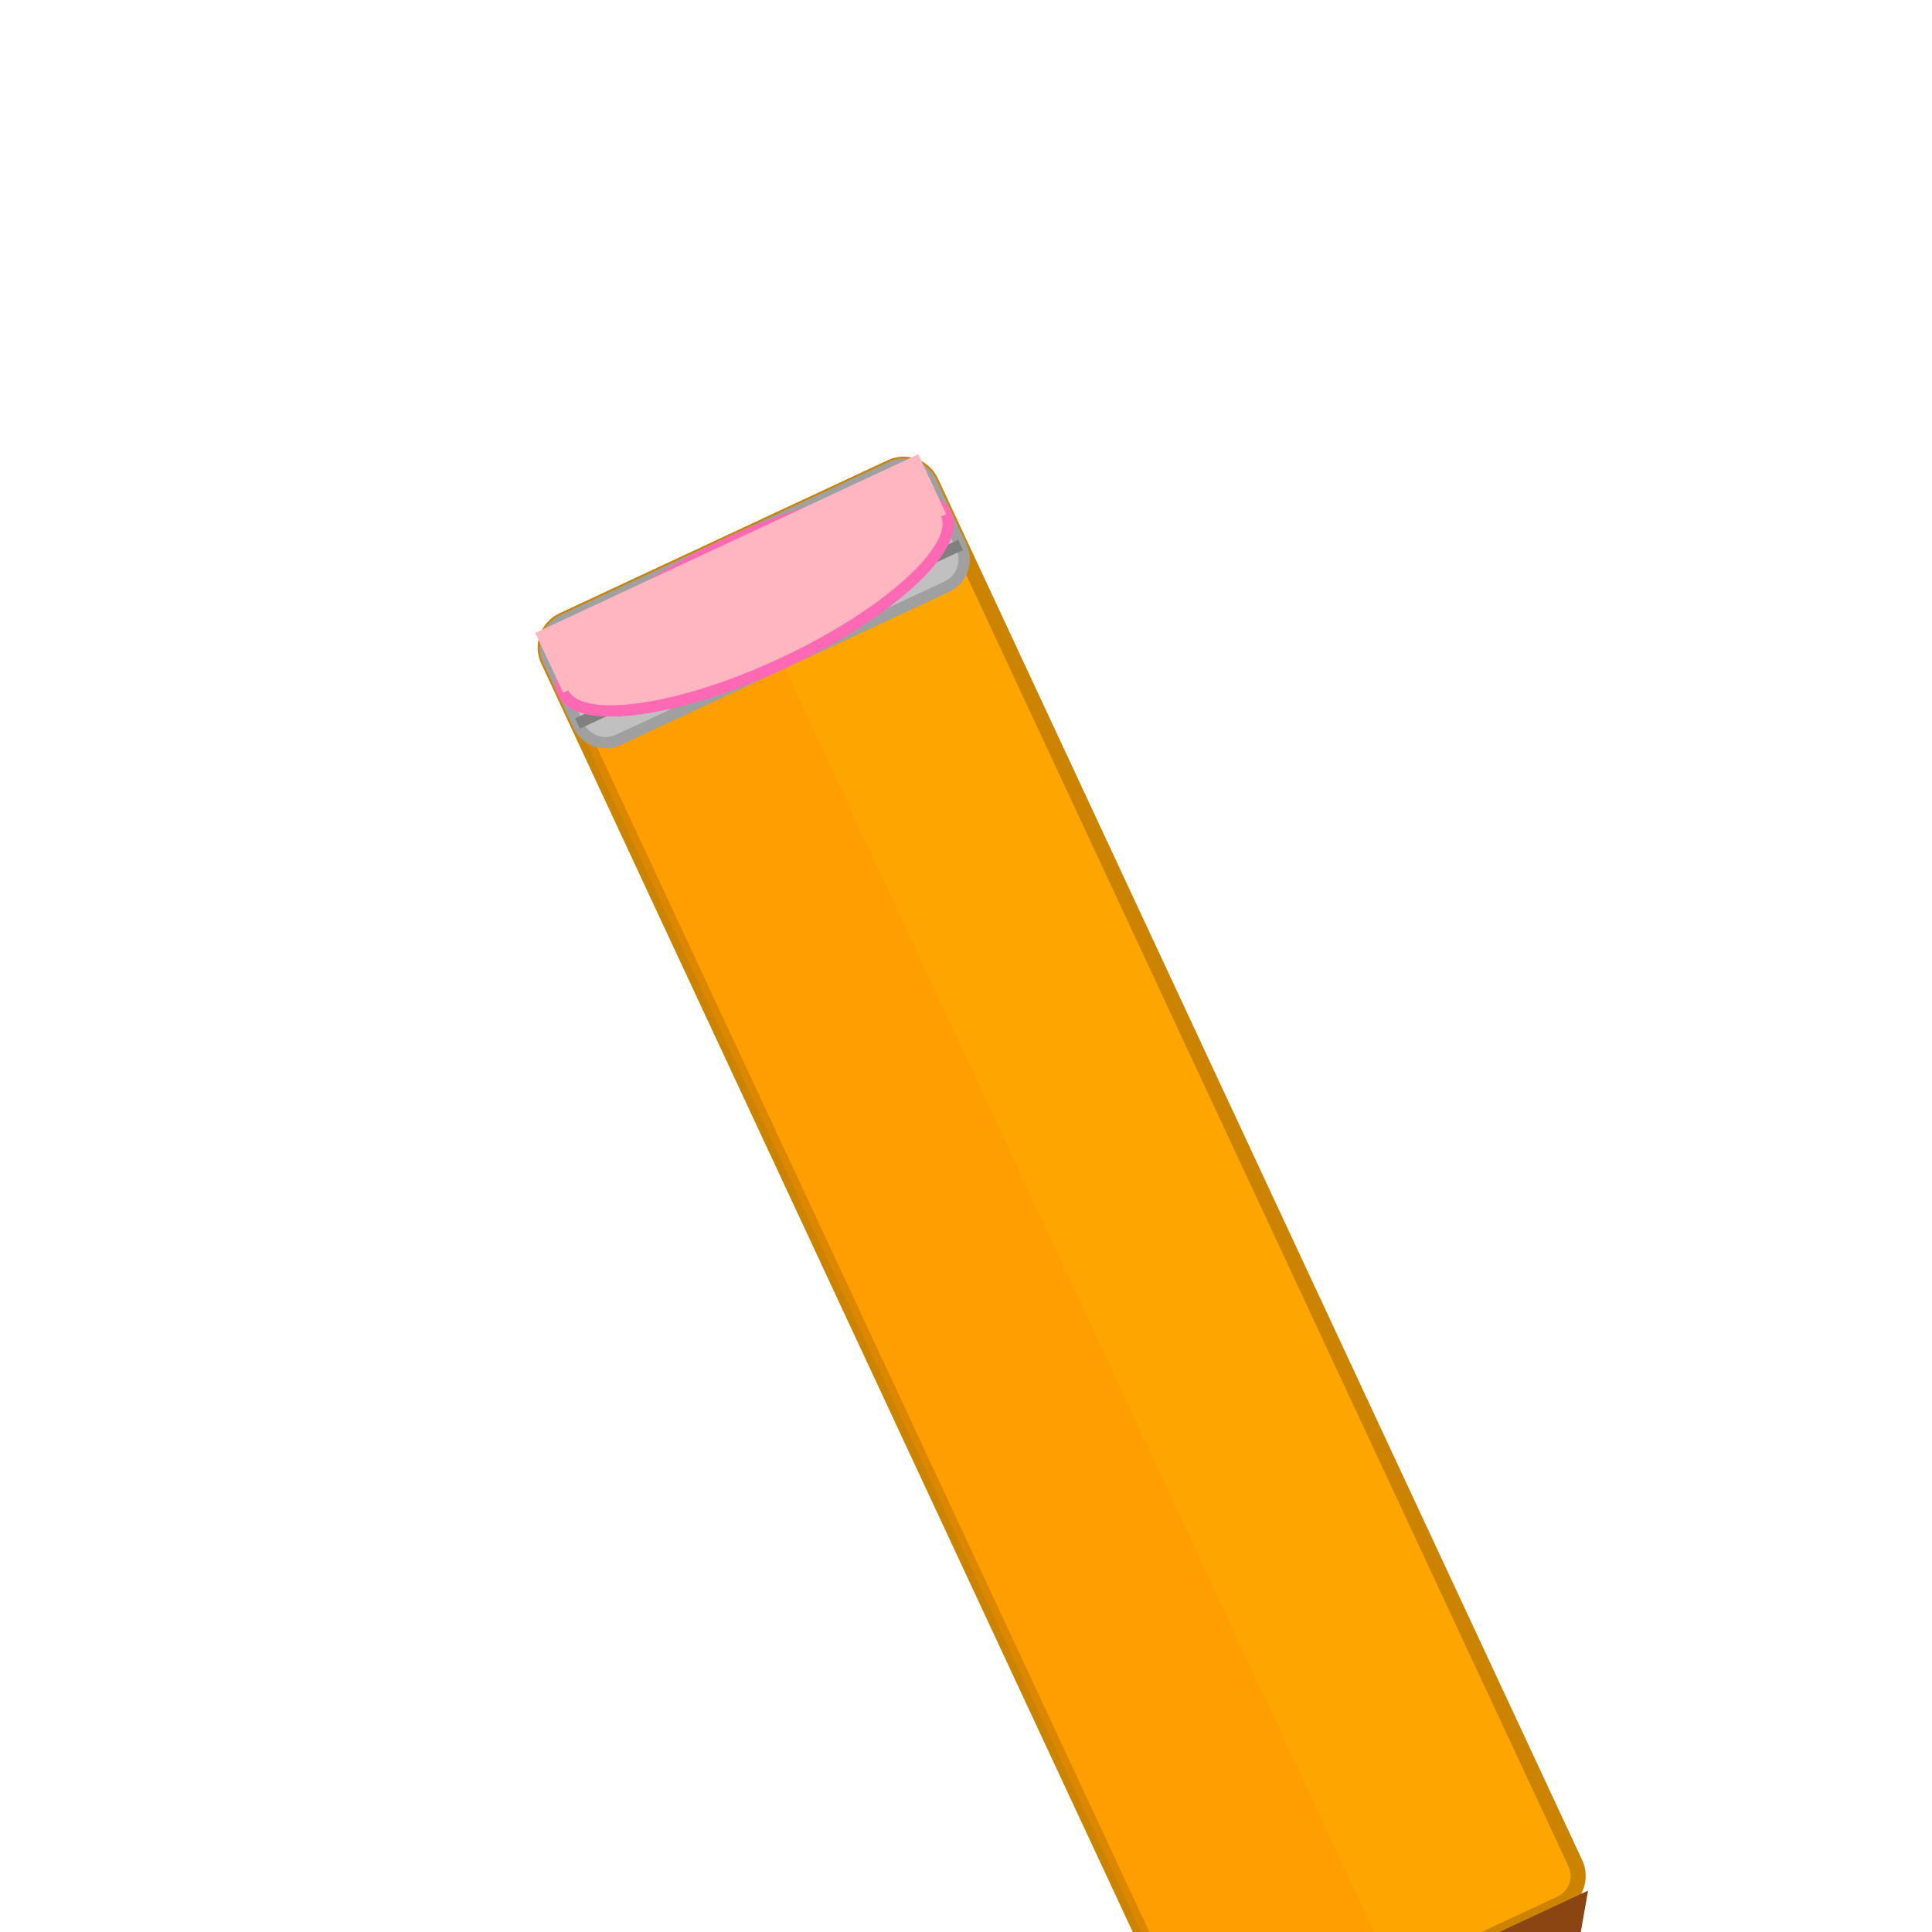
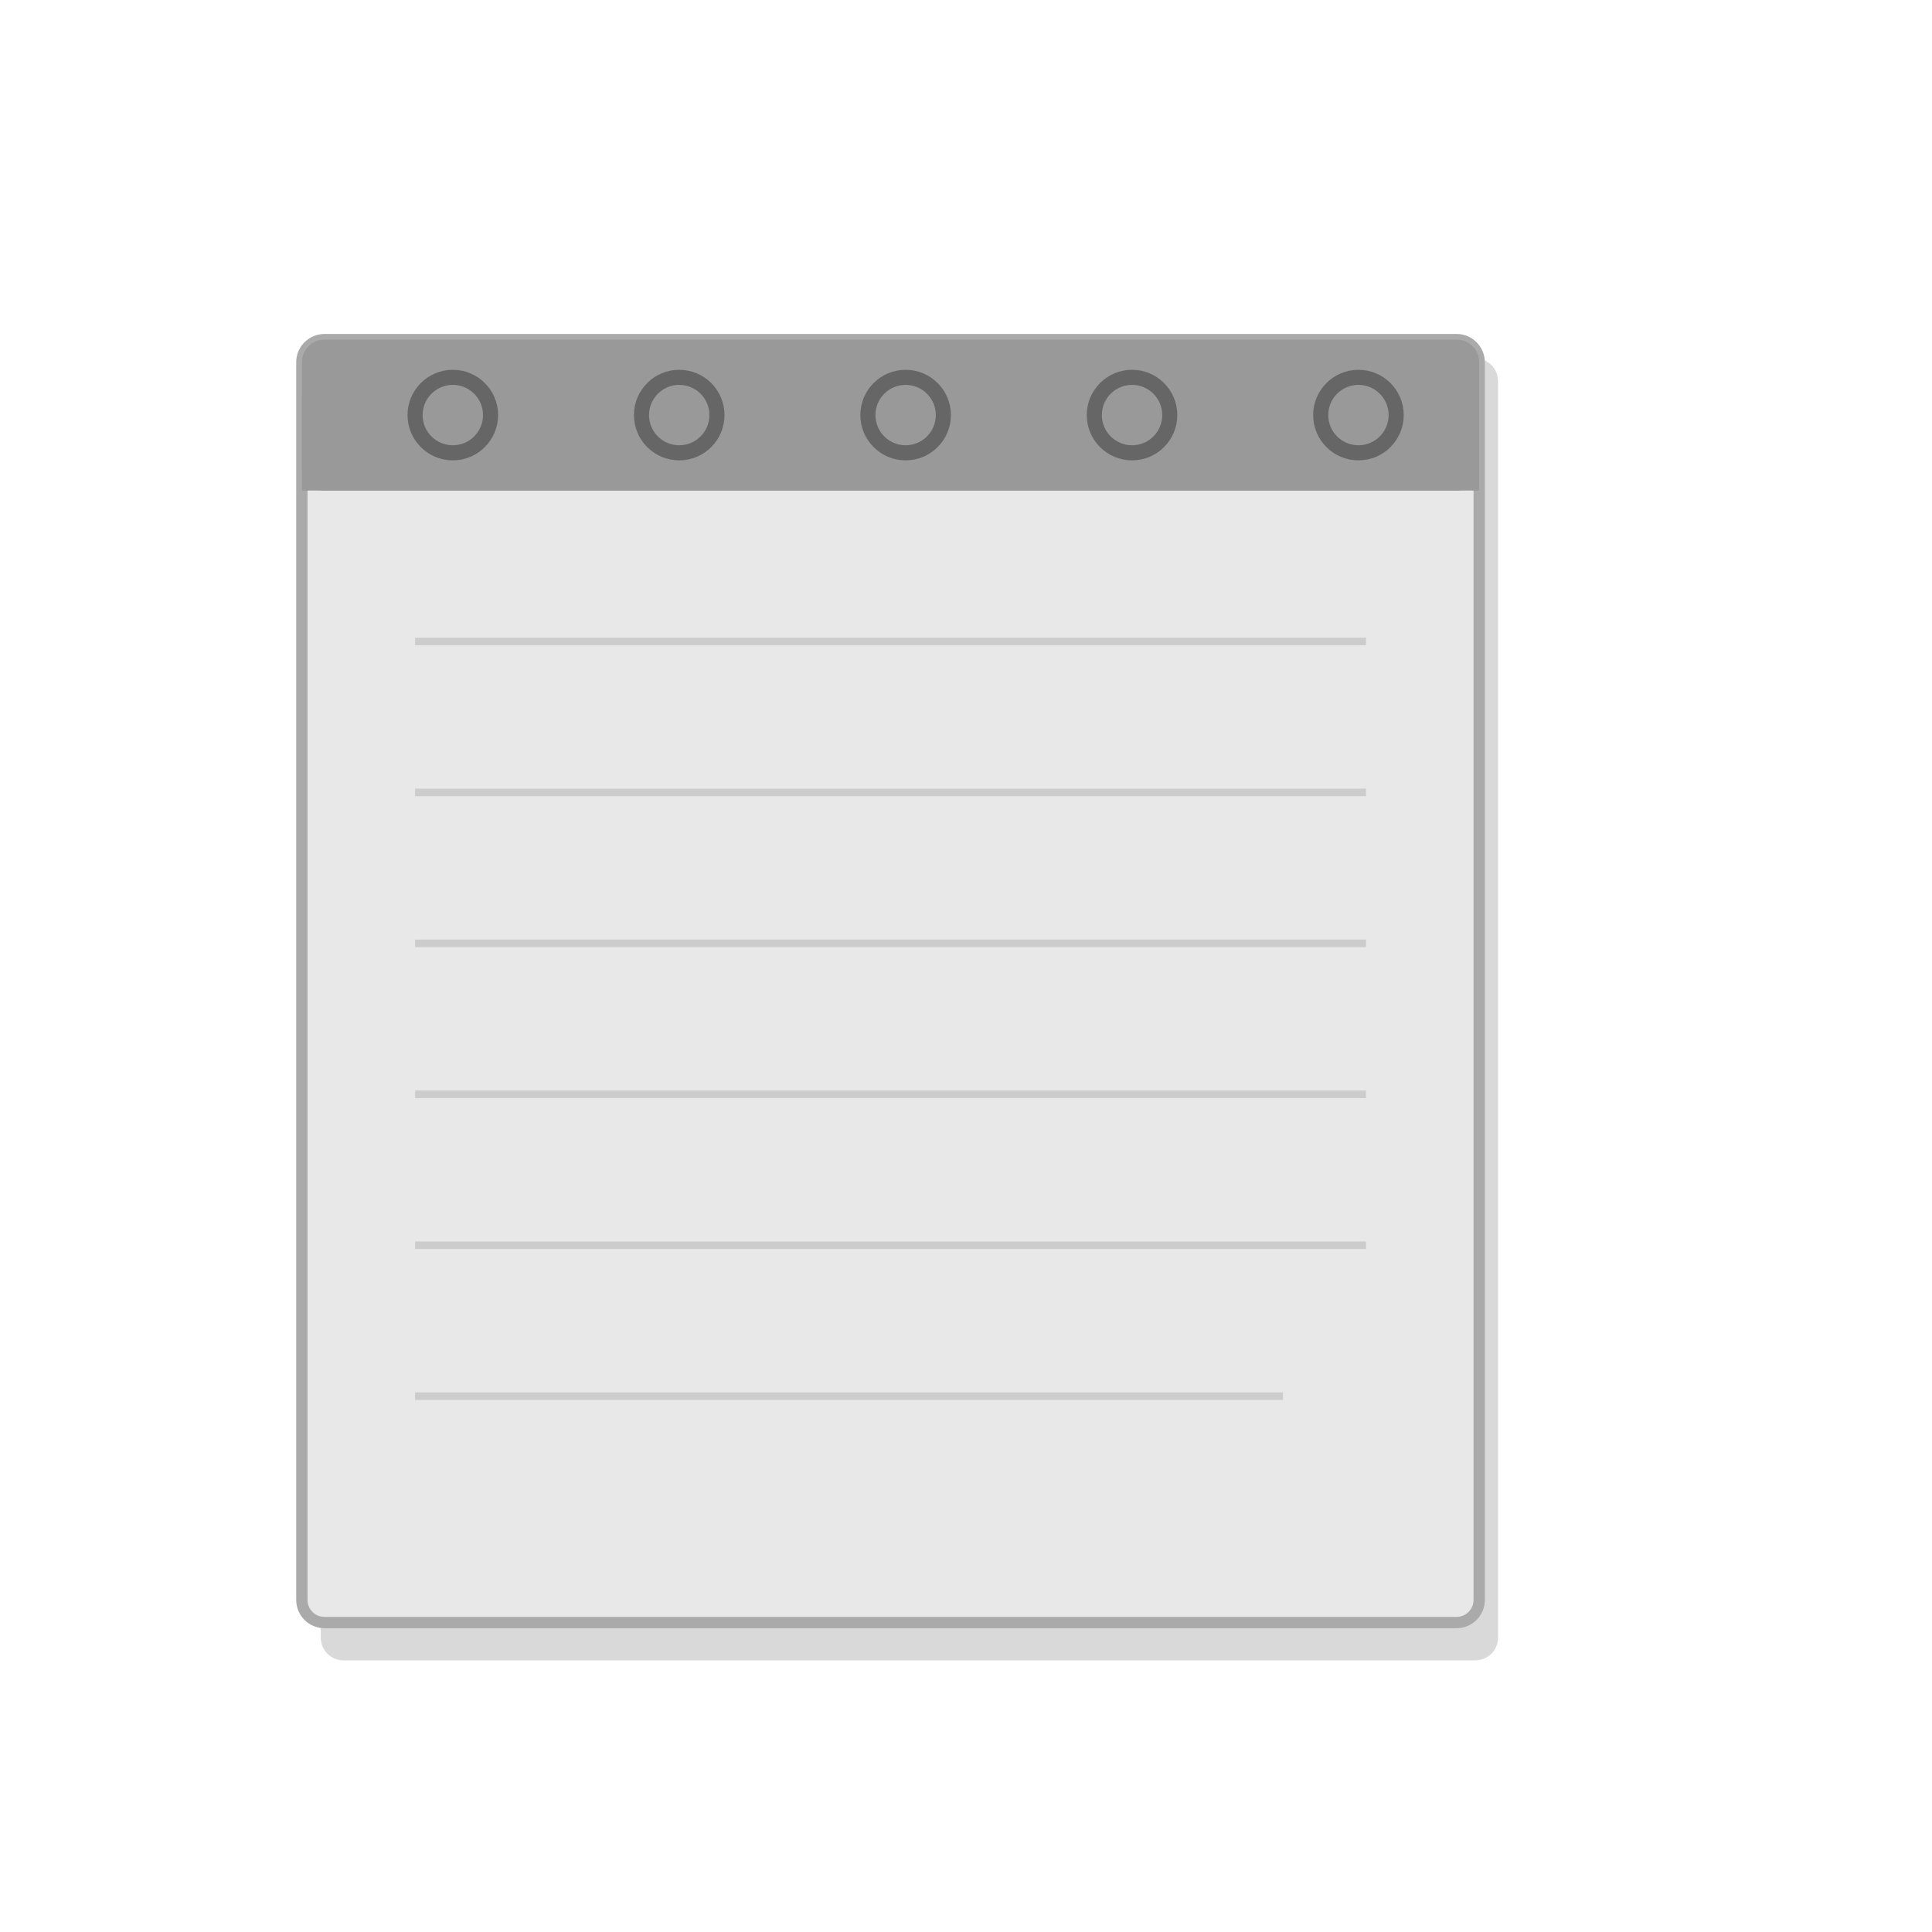
<svg xmlns="http://www.w3.org/2000/svg" width="512" height="512">
-   <g transform="translate(100, 80) rotate(-25 156 200)">
-     <rect x="100" y="50" width="112" height="420" rx="8" fill="#FFA500" stroke="#CC8400" stroke-width="4" />
-     <rect x="100" y="50" width="56" height="420" rx="8" fill="#FF8C00" opacity="0.3" />
-     <rect x="100" y="50" width="112" height="35" rx="8" fill="#C0C0C0" stroke="#A0A0A0" stroke-width="3" />
-     <rect x="100" y="60" width="112" height="3" fill="#808080" />
-     <rect x="100" y="75" width="112" height="3" fill="#808080" />
-     <ellipse cx="156" cy="67.5" rx="56" ry="17.5" fill="#FFB6C1" stroke="#FF69B4" stroke-width="3" />
-     <rect x="100" y="50" width="112" height="17.5" fill="#FFB6C1" />
-     <polygon points="100,470 212,470 156,550" fill="#8B4513" />
-     <polygon points="130,470 182,470 156,530" fill="#4A4A4A" />
-     <polygon points="145,470 167,470 156,500" fill="#2C2C2C" />
-   </g>
+   <rect x="85" y="95" width="312" height="345" rx="6" fill="#000000" opacity="0.15" />
+   <rect x="80" y="90" width="312" height="340" rx="6" fill="#E8E8E8" stroke="#AAAAAA" stroke-width="3" />
+   <rect x="80" y="90" width="312" height="40" rx="6" fill="#999999" />
+   <rect x="80" y="105" width="312" height="25" fill="#999999" />
+   <circle cx="120" cy="110" r="10" fill="none" stroke="#666666" stroke-width="4" />
+   <circle cx="180" cy="110" r="10" fill="none" stroke="#666666" stroke-width="4" />
+   <circle cx="240" cy="110" r="10" fill="none" stroke="#666666" stroke-width="4" />
+   <circle cx="300" cy="110" r="10" fill="none" stroke="#666666" stroke-width="4" />
+   <circle cx="360" cy="110" r="10" fill="none" stroke="#666666" stroke-width="4" />
+   <line x1="110" y1="170" x2="362" y2="170" stroke="#CCCCCC" stroke-width="2" />
+   <line x1="110" y1="210" x2="362" y2="210" stroke="#CCCCCC" stroke-width="2" />
+   <line x1="110" y1="250" x2="362" y2="250" stroke="#CCCCCC" stroke-width="2" />
+   <line x1="110" y1="290" x2="362" y2="290" stroke="#CCCCCC" stroke-width="2" />
+   <line x1="110" y1="330" x2="362" y2="330" stroke="#CCCCCC" stroke-width="2" />
+   <line x1="110" y1="370" x2="340" y2="370" stroke="#CCCCCC" stroke-width="2" />
</svg>
